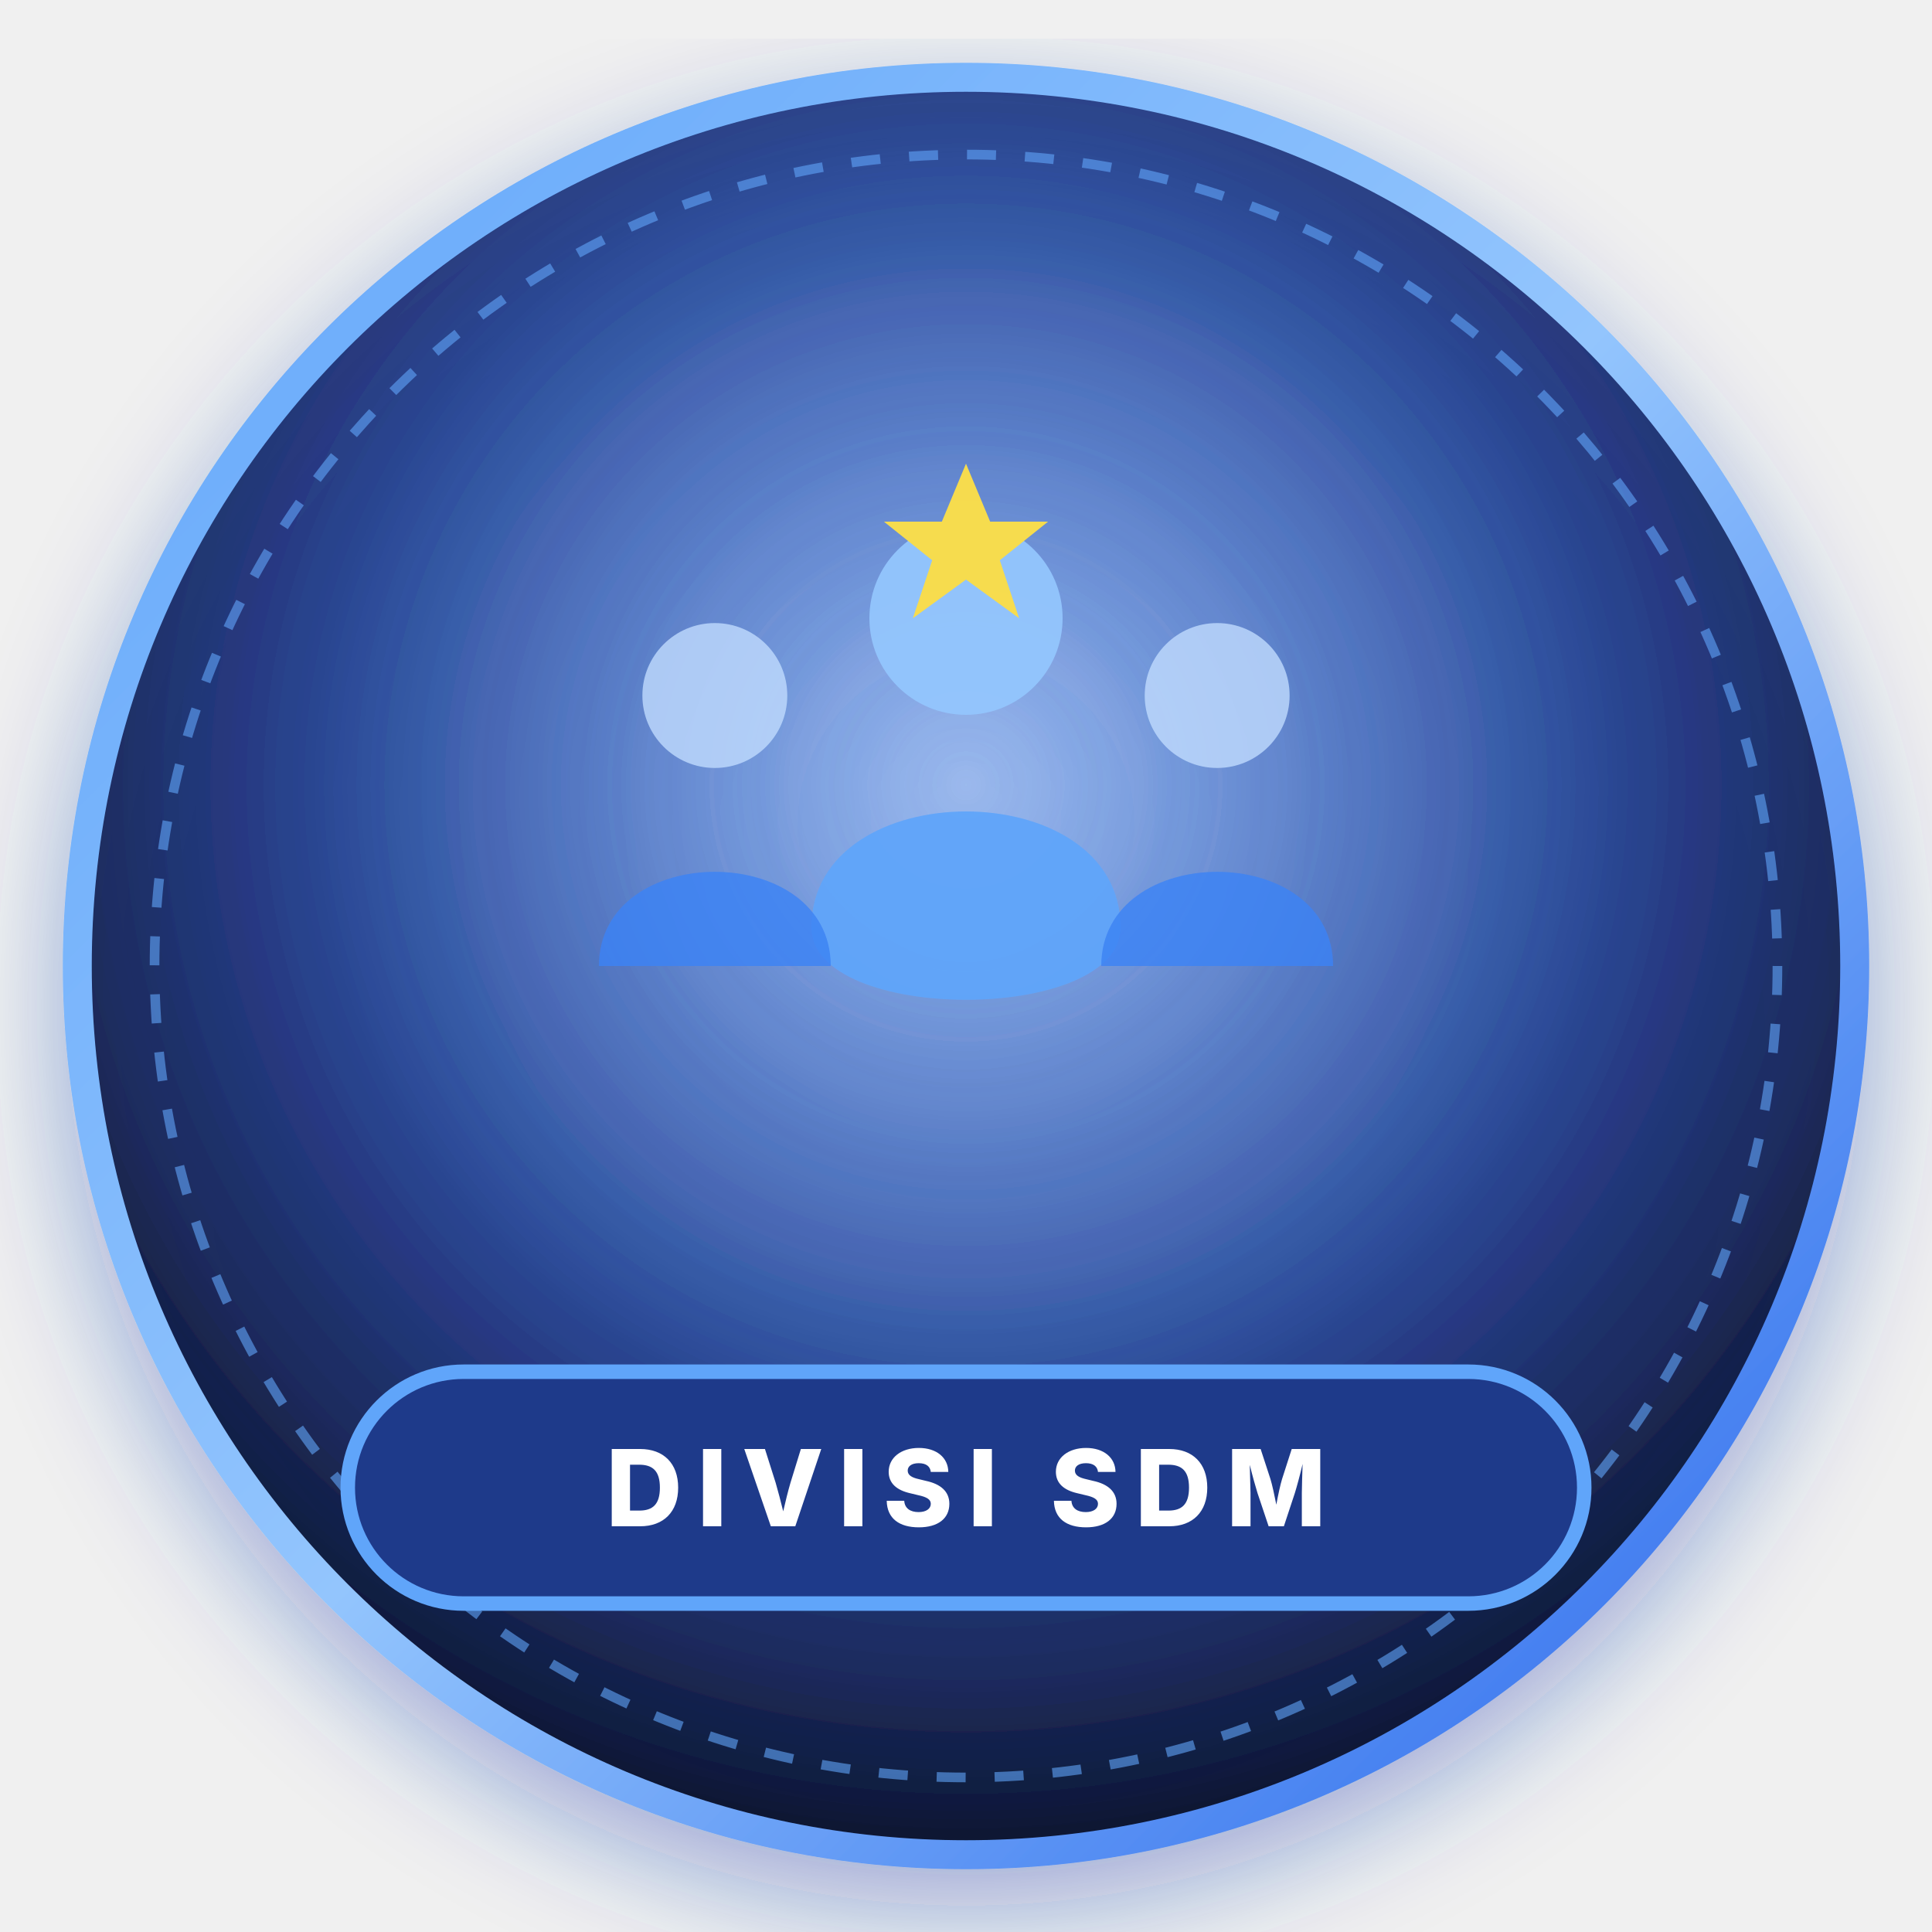
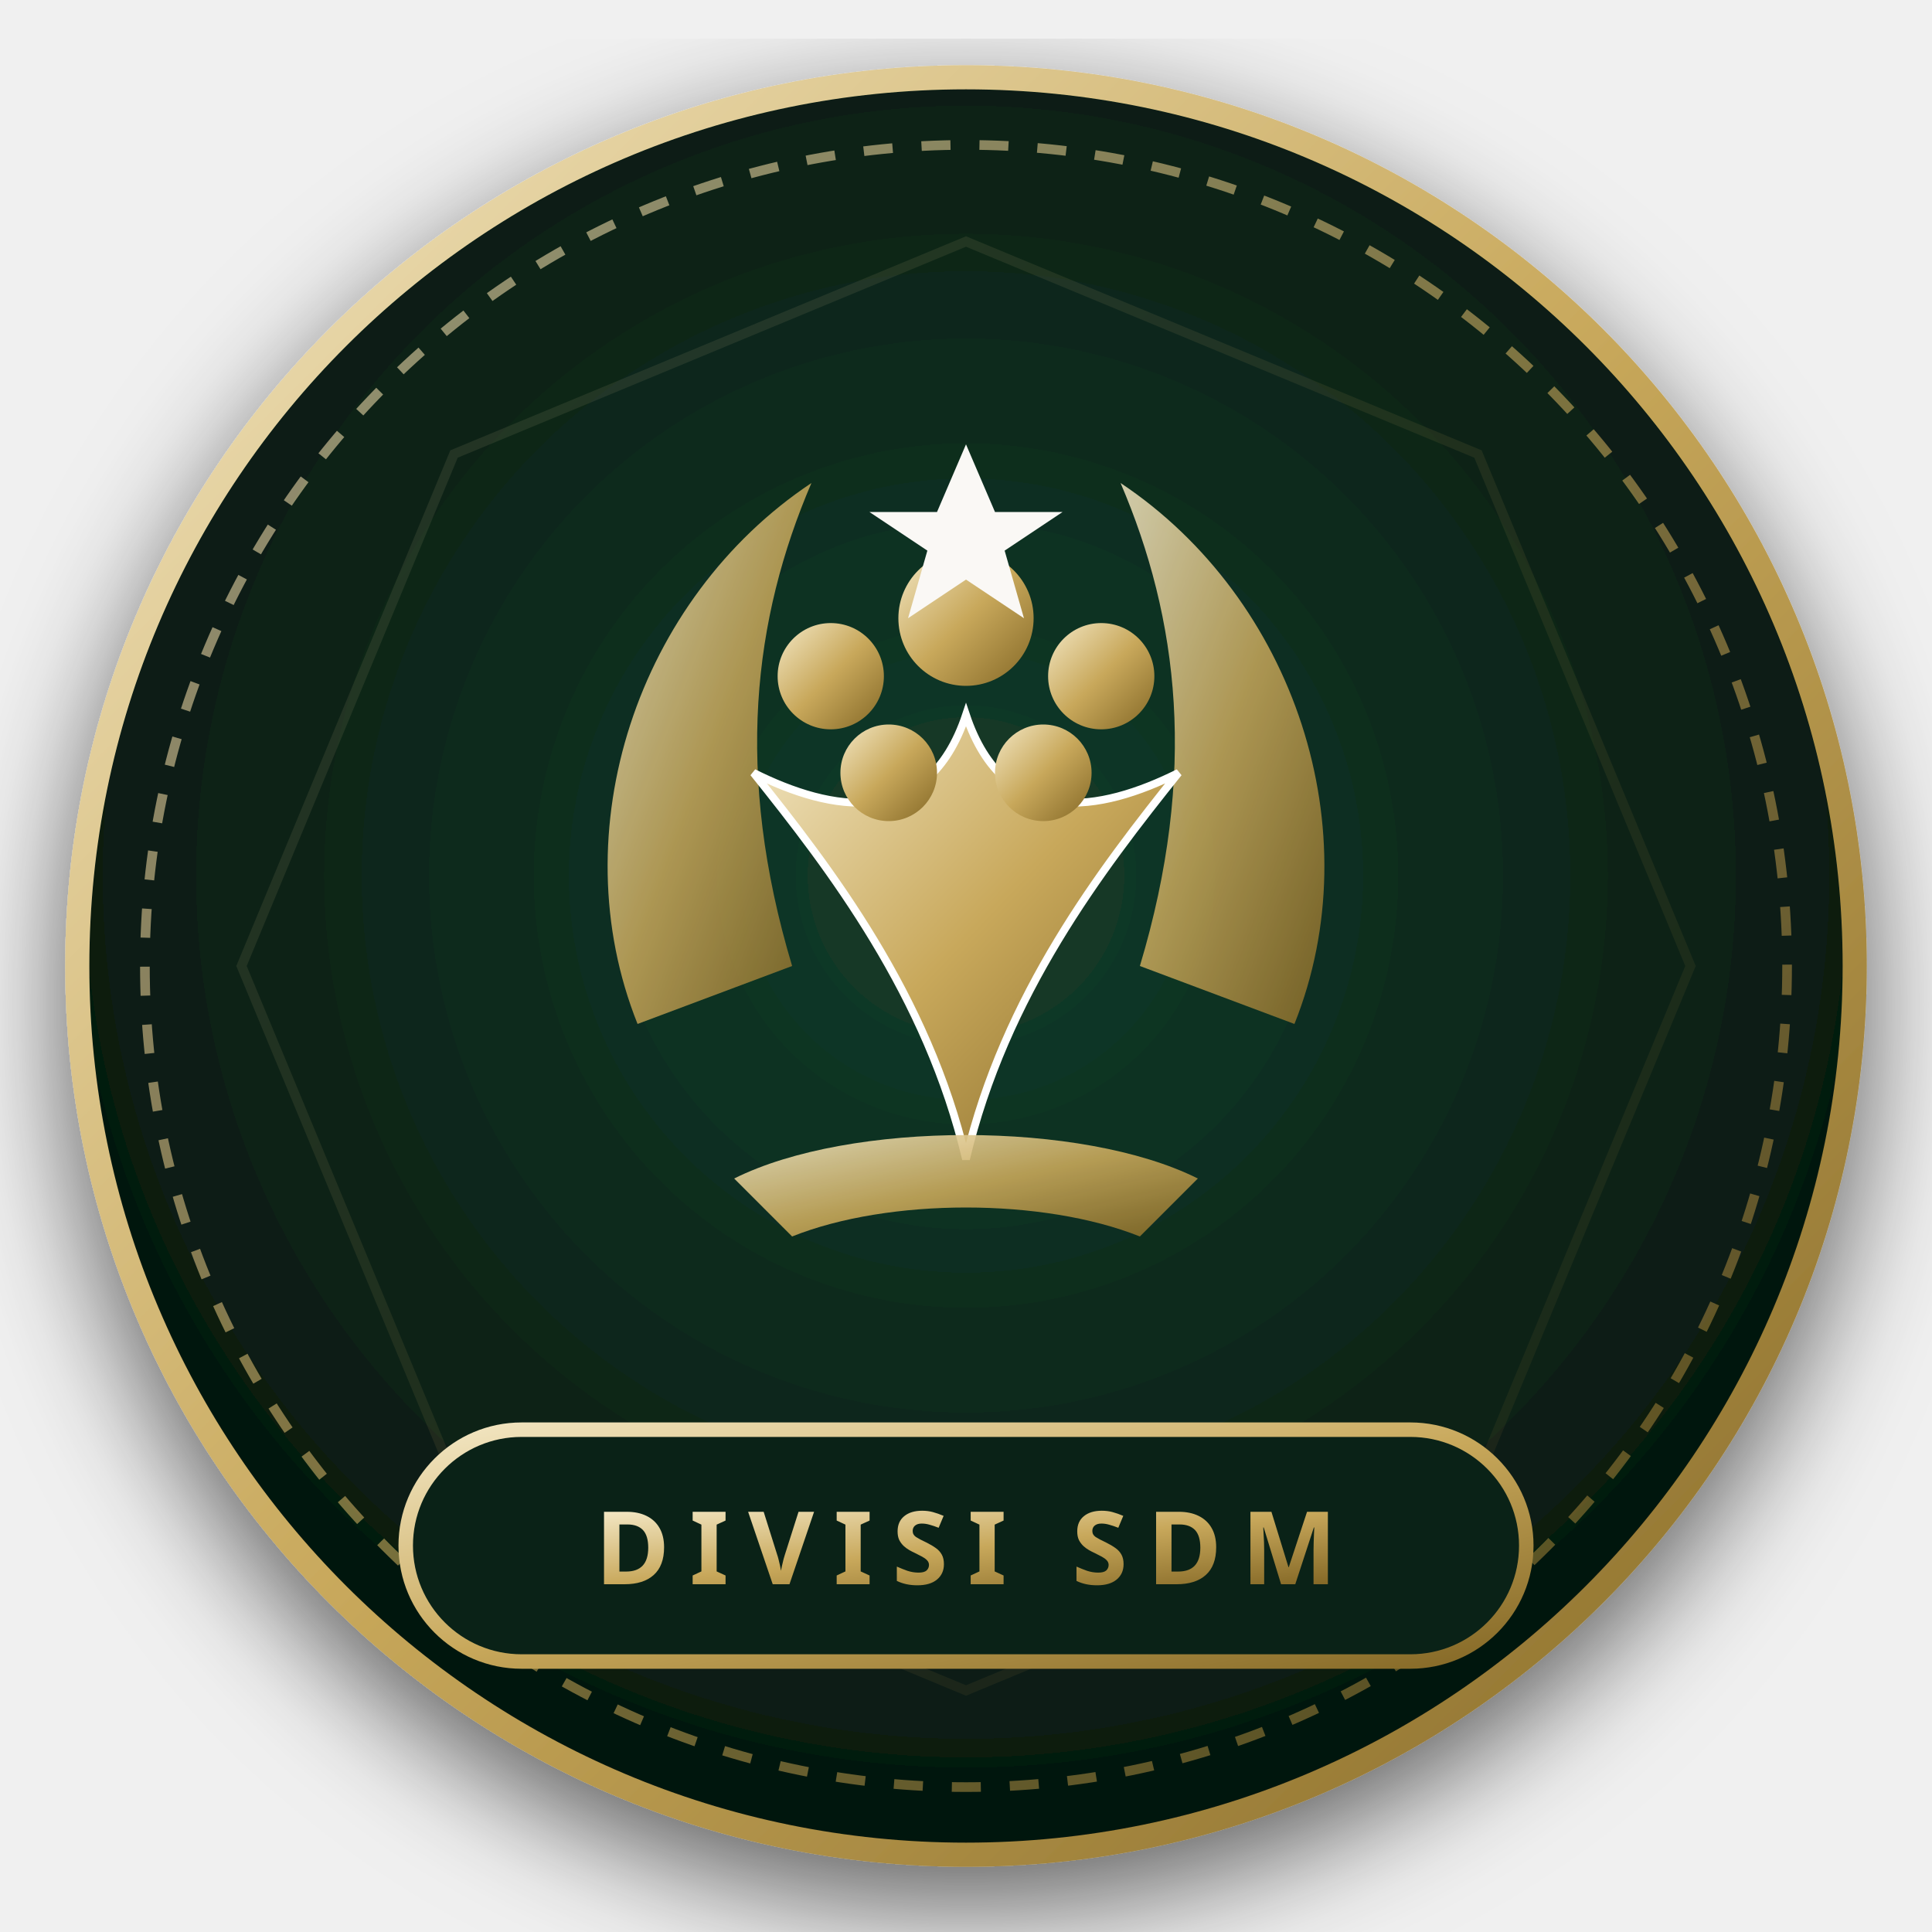
<svg xmlns="http://www.w3.org/2000/svg" viewBox="0 0 200 200" width="200" height="200">
  <defs>
-     <radialGradient id="sdmGlow" cx="50%" cy="40%" r="60%">
-       <stop offset="0%" stop-color="#3B82F6" stop-opacity="0.35" />
-       <stop offset="60%" stop-color="#1E3A8A" stop-opacity="0.9" />
-       <stop offset="100%" stop-color="#0B132B" stop-opacity="1" />
+     <linearGradient id="sdmGold" x1="0%" y1="0%" x2="100%" y2="100%">
+       <stop offset="0%" stop-color="#F3E7C4" />
+       <stop offset="50%" stop-color="#C8A85B" />
+       <stop offset="100%" stop-color="#846826" />
+     </linearGradient>
+     <radialGradient id="sdmBg" cx="50%" cy="45%" r="60%">
+       <stop offset="0%" stop-color="#143D2B" />
+       <stop offset="70%" stop-color="#082015" />
+       <stop offset="100%" stop-color="#04100A" />
    </radialGradient>
-     <linearGradient id="goldBorder" x1="0%" y1="0%" x2="100%" y2="100%">
-       <stop offset="0%" stop-color="#60A5FA" />
-       <stop offset="50%" stop-color="#93C5FD" />
-       <stop offset="100%" stop-color="#2563EB" />
-     </linearGradient>
-     <filter id="sdmDrop" x="-20%" y="-20%" width="140%" height="140%">
-       <feDropShadow dx="0" dy="4" stdDeviation="6" flood-color="#1E40AF" flood-opacity="0.4" />
+     <filter id="sdmGlow" x="-20%" y="-20%" width="140%" height="140%">
+       <feDropShadow dx="0" dy="4" stdDeviation="6" flood-color="#000000" flood-opacity="0.6" />
    </filter>
  </defs>
-   <circle cx="100" cy="100" r="92" fill="url(#sdmGlow)" stroke="url(#goldBorder)" stroke-width="3" filter="url(#sdmDrop)" />
-   <circle cx="100" cy="100" r="84" fill="none" stroke="#60A5FA" stroke-width="1" stroke-dasharray="3,3" opacity="0.6" />
-   <g fill="#FFFFFF" opacity="0.95" transform="translate(100, 92)">
-     <circle cx="0" cy="-28" r="10" fill="#93C5FD" />
-     <path d="M -16,4 C -16,-12 16,-12 16,4 C 16,14 -16,14 -16,4 Z" fill="#60A5FA" />
-     <circle cx="-26" cy="-20" r="7.5" fill="#BFDBFE" opacity="0.85" />
-     <path d="M -38,8 C -38,-5 -14,-5 -14,8 Z" fill="#3B82F6" opacity="0.85" />
-     <circle cx="26" cy="-20" r="7.5" fill="#BFDBFE" opacity="0.85" />
-     <path d="M 14,8 C 14,-5 38,-5 38,8 Z" fill="#3B82F6" opacity="0.85" />
-     <path d="M 0,-44 L 2.5,-38 L 8.5,-38 L 3.5,-34 L 5.5,-28 L 0,-32 L -5.5,-28 L -3.5,-34 L -8.5,-38 L -2.5,-38 Z" fill="#FDE047" />
+   <circle cx="100" cy="100" r="92" fill="url(#sdmBg)" stroke="url(#sdmGold)" stroke-width="2.5" filter="url(#sdmGlow)" />
+   <circle cx="100" cy="100" r="85" fill="none" stroke="url(#sdmGold)" stroke-width="1" stroke-dasharray="3,3" opacity="0.6" />
+   <g opacity="0.10" stroke="url(#sdmGold)" stroke-width="1" fill="none">
+     <polygon points="100,25 153,47 175,100 153,153 100,175 47,153 25,100 47,47" />
  </g>
-   <rect x="36" y="142" width="128" height="24" rx="12" fill="#1E3A8A" stroke="#60A5FA" stroke-width="1.5" />
-   <text x="100" y="158" text-anchor="middle" font-family="system-ui, -apple-system, sans-serif" font-weight="800" font-size="11" fill="#FFFFFF" letter-spacing="1.5">DIVISI SDM</text>
+   <g transform="translate(100, 88)">
+     <path d="M -34,18 C -42,-2 -34,-26 -16,-38 C -22,-24 -24,-8 -18,12 Z" fill="url(#sdmGold)" opacity="0.85" />
+     <path d="M 34,18 C 42,-2 34,-26 16,-38 C 22,-24 24,-8 18,12 Z" fill="url(#sdmGold)" opacity="0.85" />
+     <path d="M 0,32 C -4,15 -14,2 -22,-8 C -14,-4 -4,-2 0,-14 C 4,-2 14,-4 22,-8 C 14,2 4,15 0,32 Z" fill="url(#sdmGold)" stroke="#FFFFFF" stroke-width="0.8" />
+     <circle cx="0" cy="-24" r="7" fill="url(#sdmGold)" />
+     <circle cx="-14" cy="-18" r="5.5" fill="url(#sdmGold)" />
+     <circle cx="14" cy="-18" r="5.5" fill="url(#sdmGold)" />
+     <circle cx="-8" cy="-8" r="5" fill="url(#sdmGold)" />
+     <circle cx="8" cy="-8" r="5" fill="url(#sdmGold)" />
+     <polygon points="0,-42 3,-35 10,-35 4,-31 6,-24 0,-28 -6,-24 -4,-31 -10,-35 -3,-35" fill="#FAF8F5" />
+     <path d="M -24,34 C -12,28 12,28 24,34 L 18,40 C 8,36 -8,36 -18,40 Z" fill="url(#sdmGold)" opacity="0.9" />
+   </g>
+   <rect x="42" y="148" width="116" height="24" rx="12" fill="#0A2217" stroke="url(#sdmGold)" stroke-width="1.5" />
+   <text x="100" y="164" text-anchor="middle" font-family="'Plus Jakarta Sans', sans-serif" font-weight="800" font-size="10.5" fill="url(#sdmGold)" letter-spacing="2">DIVISI SDM</text>
</svg>
